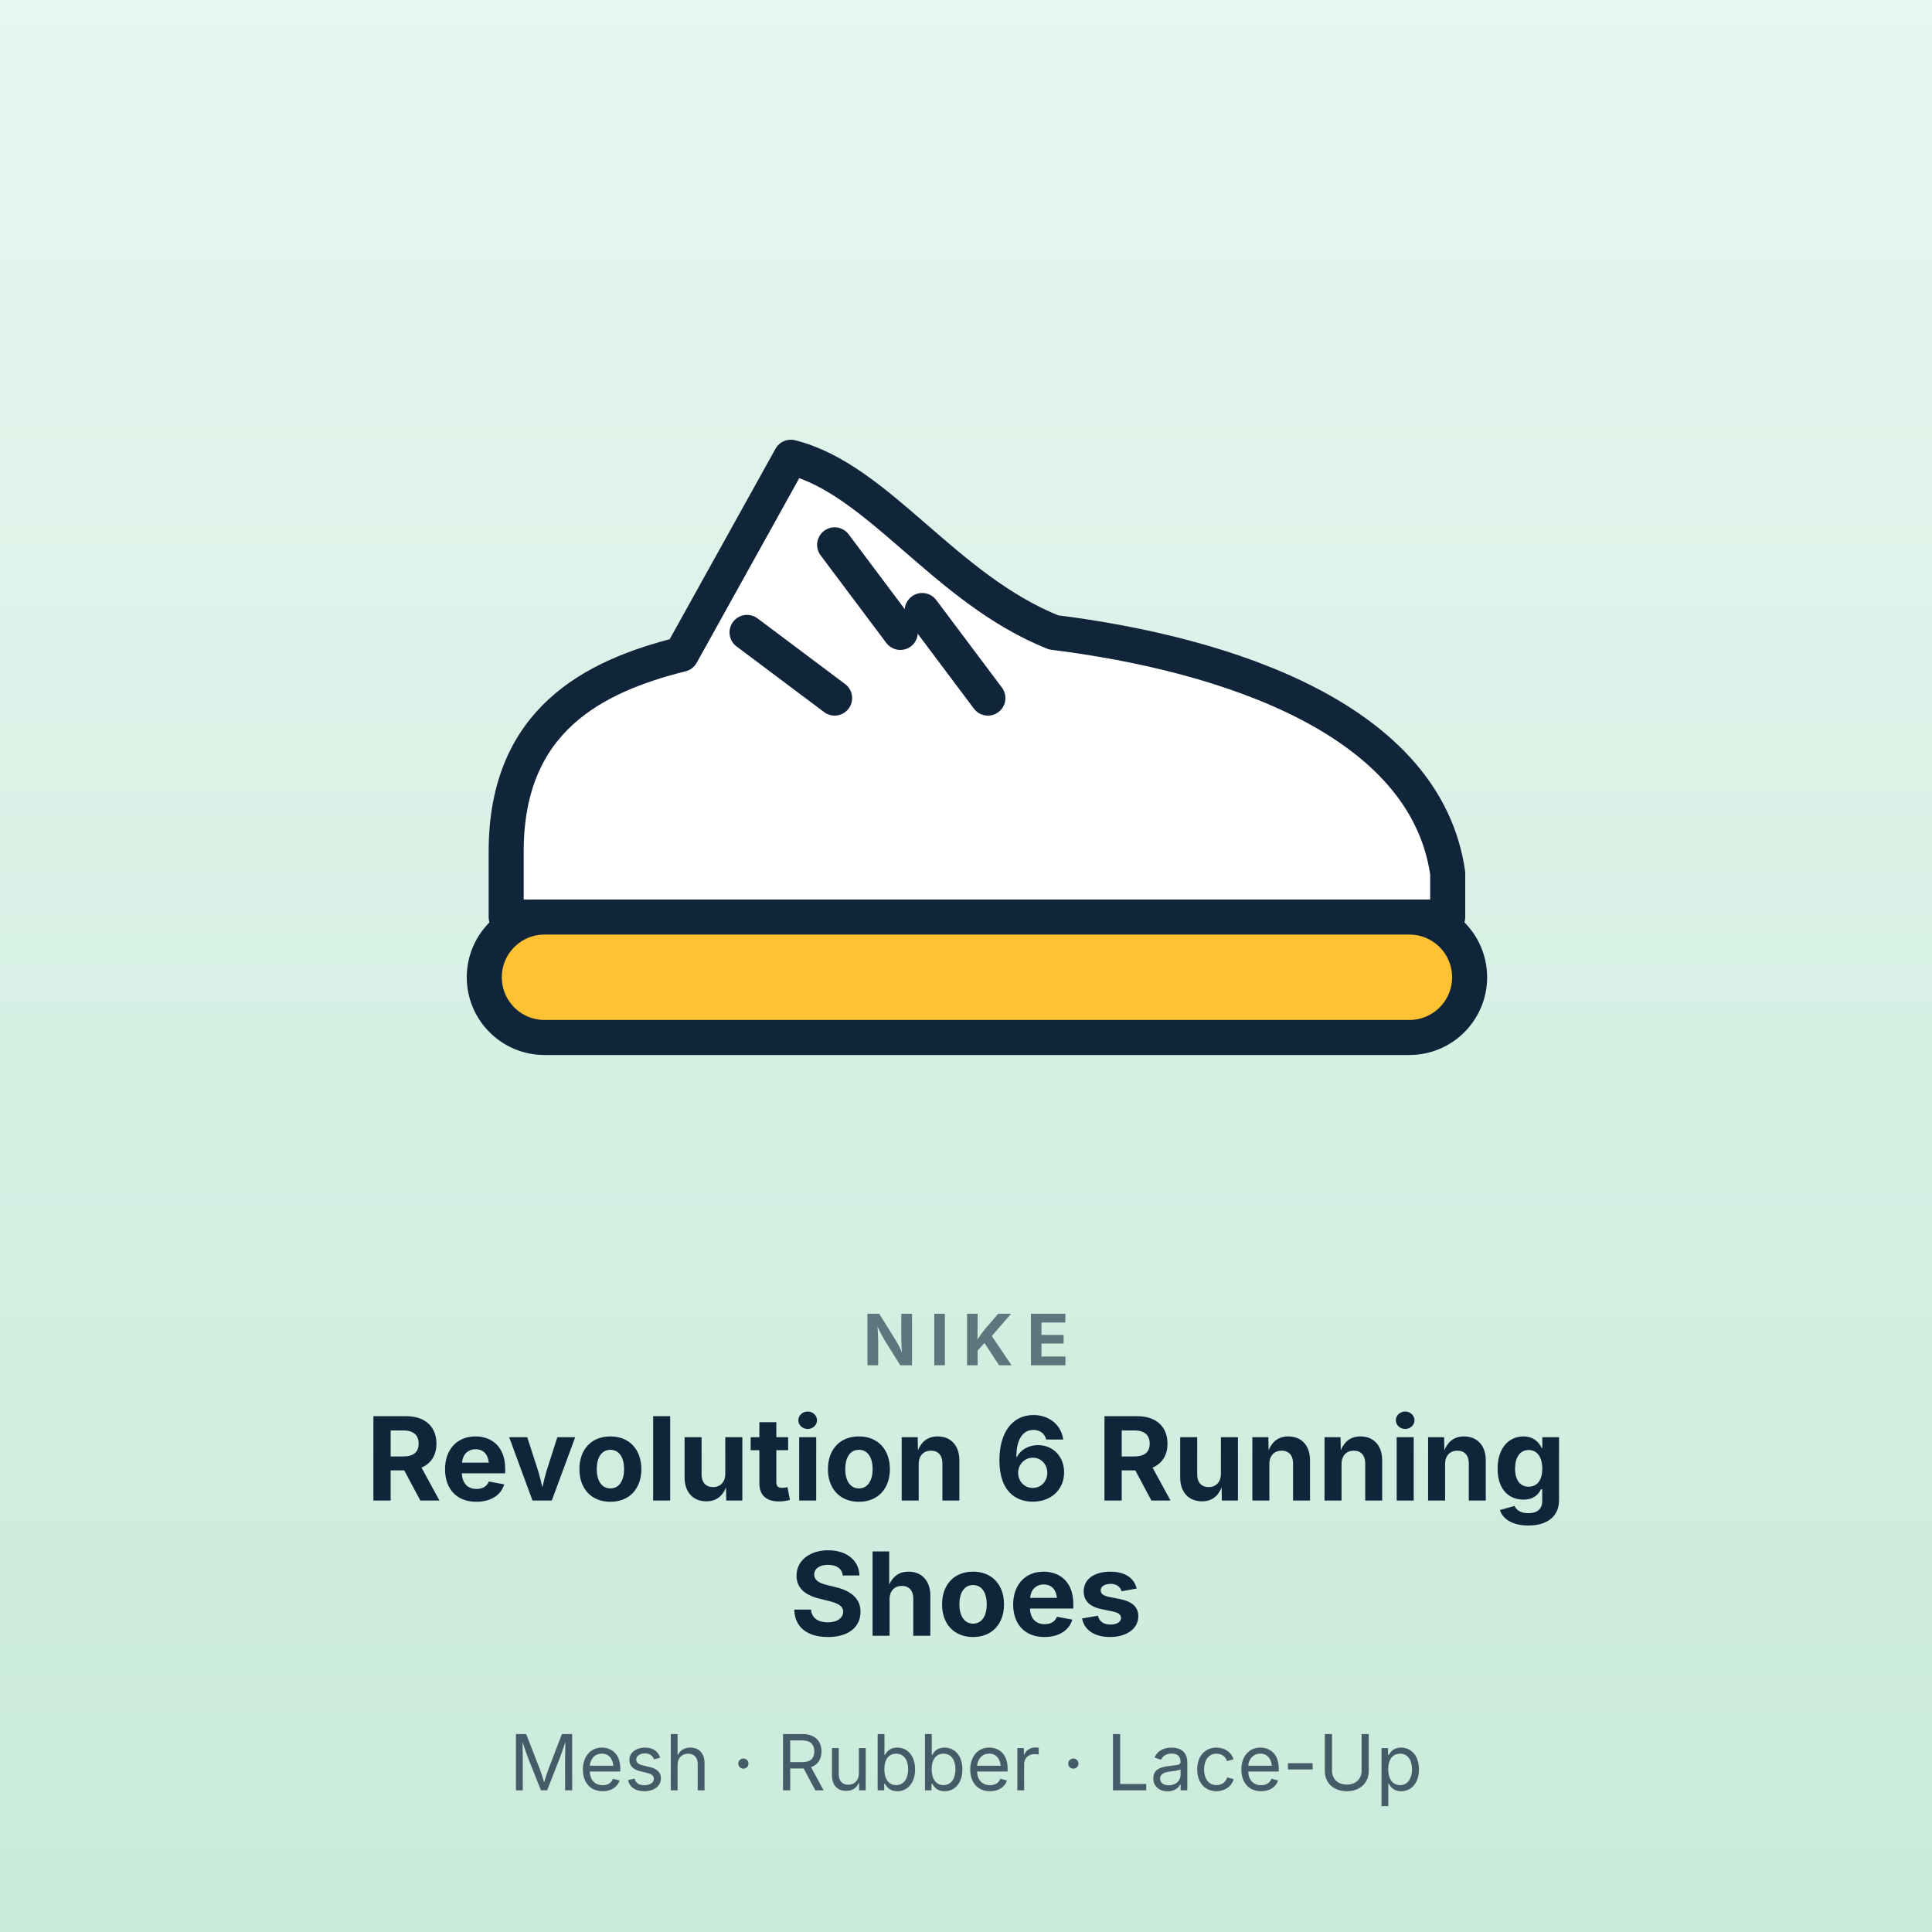
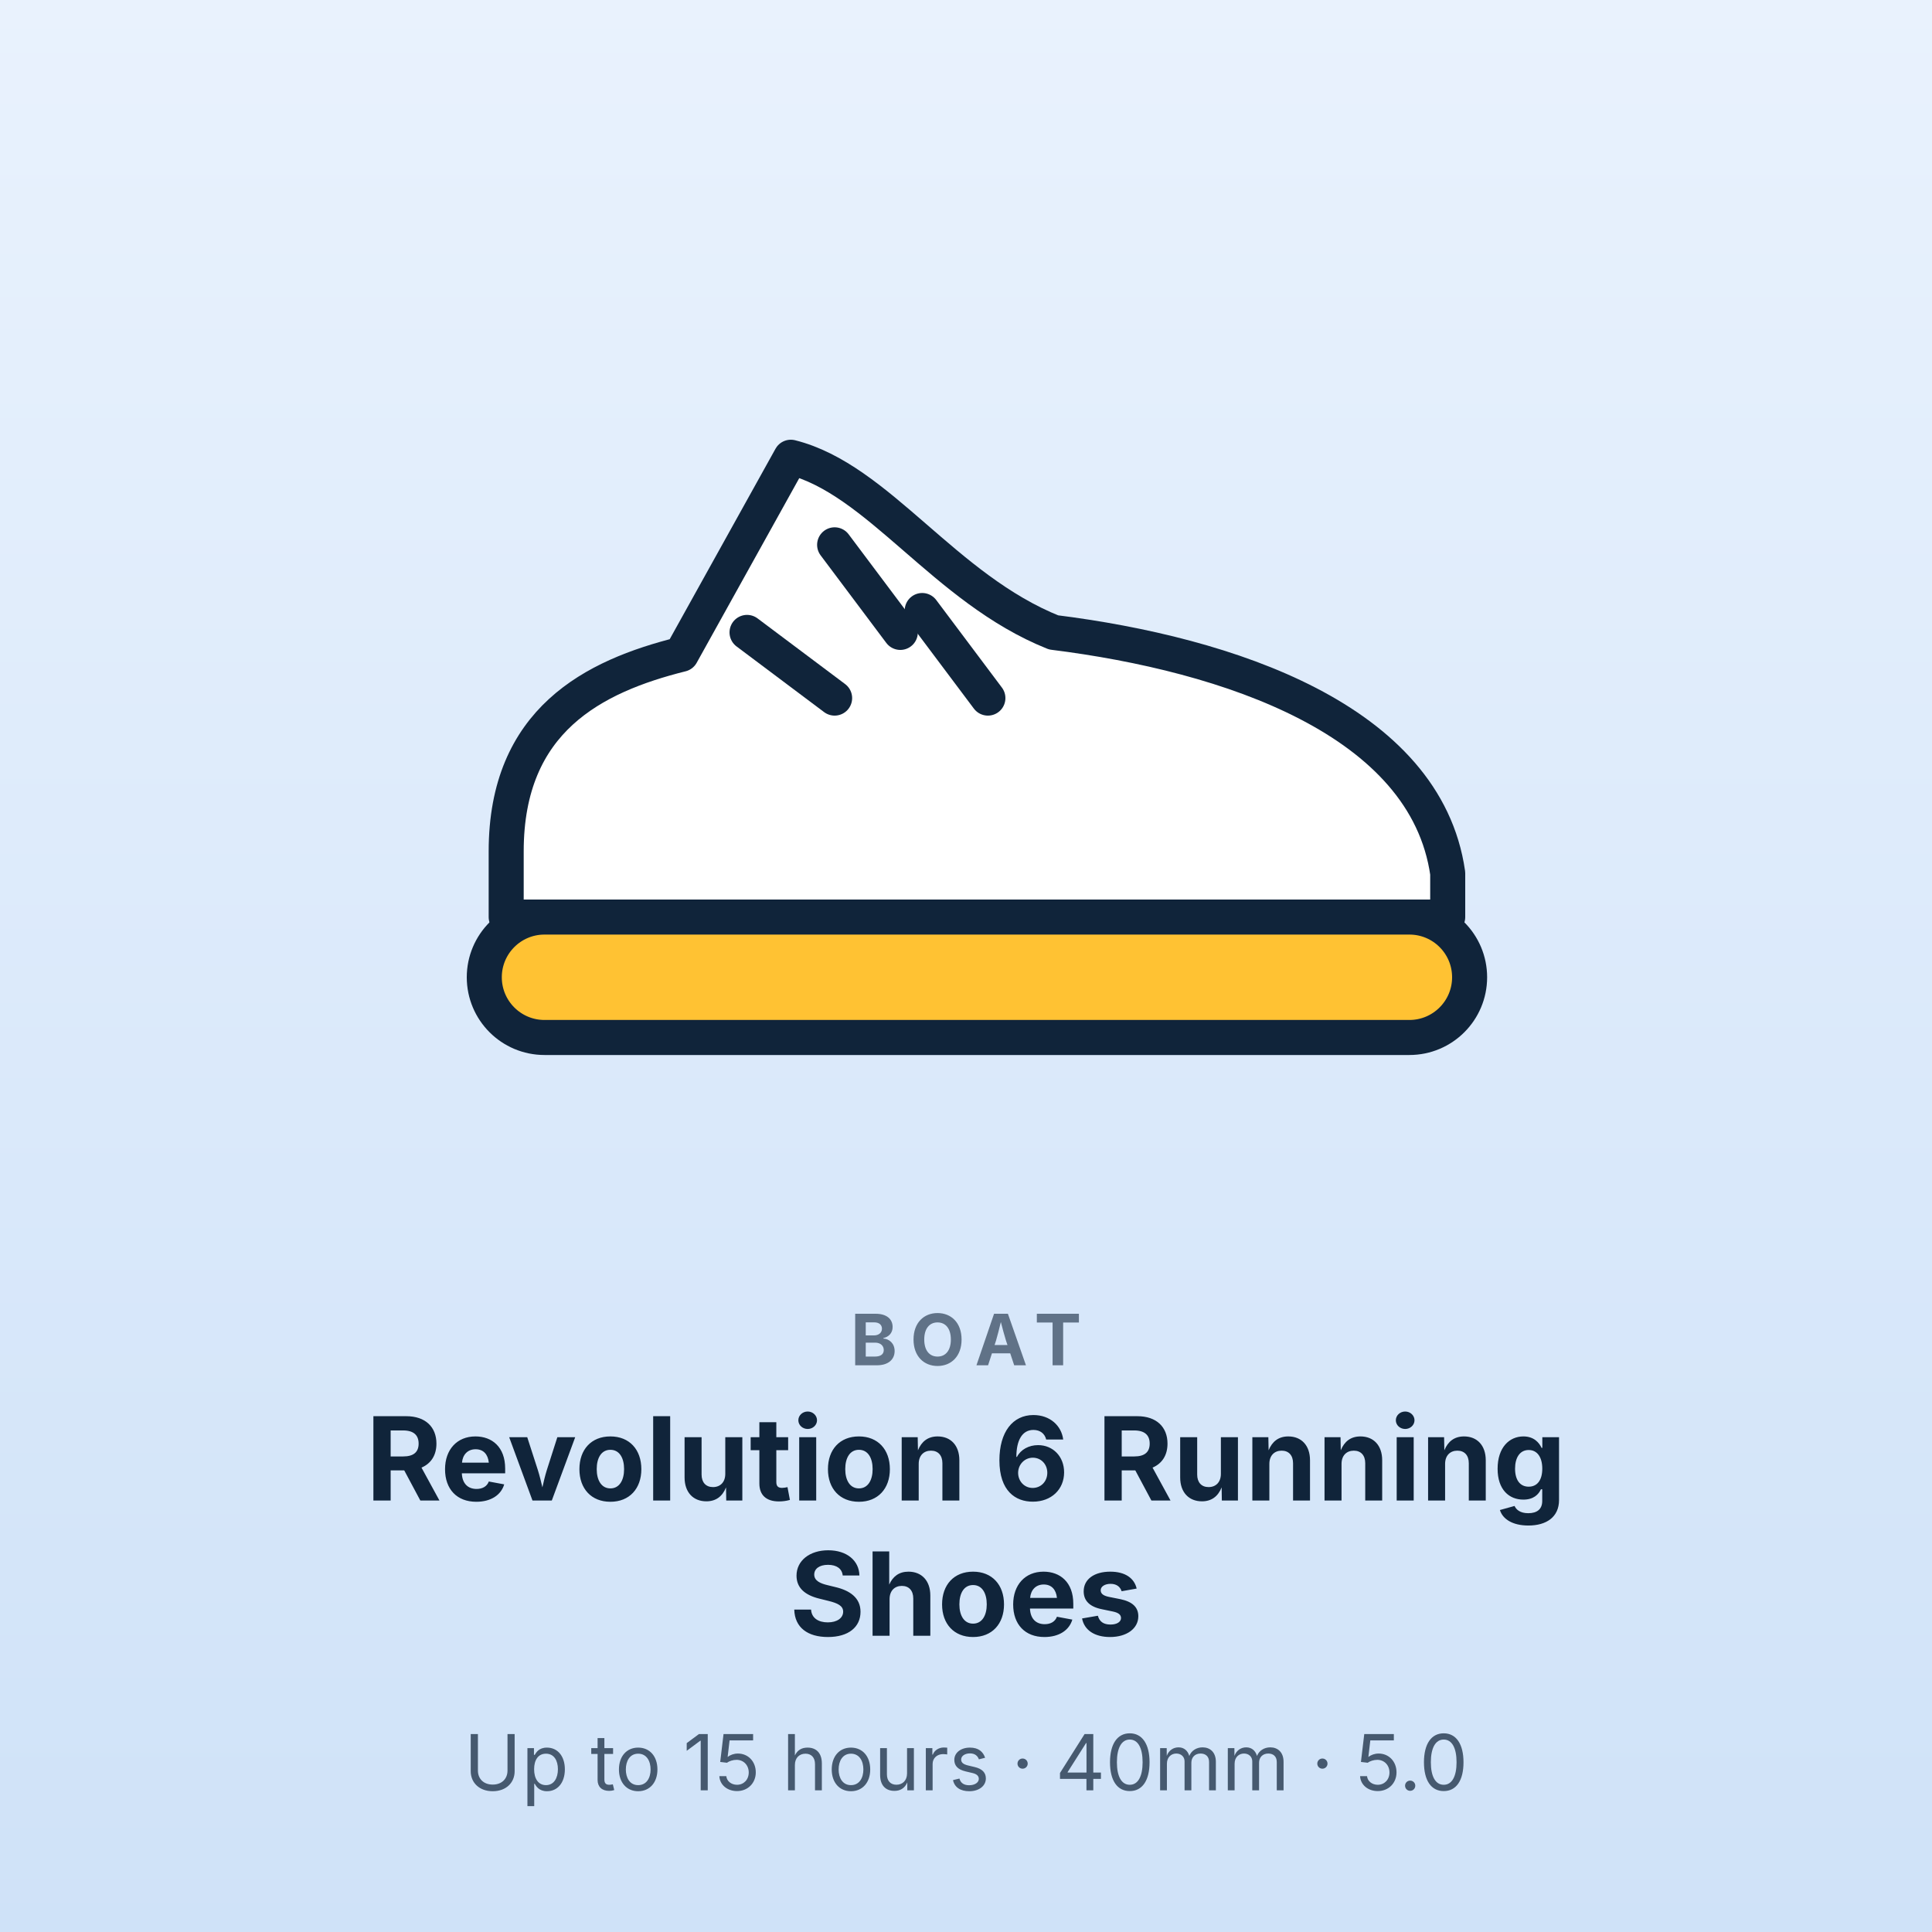
- <svg xmlns="http://www.w3.org/2000/svg" viewBox="0 0 600 600" role="img" aria-label="Nike Men's Revolution 6 Running Shoes">
+ <svg xmlns="http://www.w3.org/2000/svg" viewBox="0 0 600 600" role="img" aria-label="boAt Rockerz 450 Bluetooth On Ear Headphones">
  <defs>
    <linearGradient id="g" x1="0" y1="0" x2="0" y2="1">
-       <stop offset="0" stop-color="#e7f6ef" />
-       <stop offset="1" stop-color="#c9ebdb" />
+       <stop offset="0" stop-color="#e9f2fd" />
+       <stop offset="1" stop-color="#cfe2f8" />
    </linearGradient>
  </defs>
  <rect width="600" height="600" fill="url(#g)" />
  <g transform="translate(130 40) scale(3.4)">
    <path d="M8 66 C8 54 16 50 24 48 L34 30 C42 32 48 42 58 46 C74 48 92 54 94 68 L94 72 L8 72 Z" fill="#fff" stroke="#10243a" stroke-width="3.2" stroke-linejoin="round" stroke-linecap="round" />
    <rect x="6" y="72" width="90" height="11" rx="5.5" fill="#ffc233" stroke="#10243a" stroke-width="3.2" stroke-linejoin="round" stroke-linecap="round" />
    <line x1="38" y1="38" x2="44" y2="46" stroke="#10243a" stroke-width="3.2" stroke-linejoin="round" stroke-linecap="round" />
    <line x1="46" y1="44" x2="52" y2="52" stroke="#10243a" stroke-width="3.2" stroke-linejoin="round" stroke-linecap="round" />
    <line x1="30" y1="46" x2="38" y2="52" stroke="#10243a" stroke-width="3.2" stroke-linejoin="round" stroke-linecap="round" />
  </g>
-   <text x="300" y="424" text-anchor="middle" font-family="Inter, Arial, sans-serif" font-size="22" font-weight="700" letter-spacing="4" fill="#10243a" opacity=".6">NIKE</text>
+   <text x="300" y="424" text-anchor="middle" font-family="Inter, Arial, sans-serif" font-size="22" font-weight="700" letter-spacing="4" fill="#10243a" opacity=".6">BOAT</text>
  <text x="300" y="466" text-anchor="middle" font-family="Inter, Arial, sans-serif" font-size="36" font-weight="700" fill="#10243a">Revolution 6 Running</text>
  <text x="300" y="508" text-anchor="middle" font-family="Inter, Arial, sans-serif" font-size="36" font-weight="700" fill="#10243a">Shoes</text>
-   <text x="300" y="556" text-anchor="middle" font-family="Inter, Arial, sans-serif" font-size="24" fill="#10243a" opacity=".72">Mesh  ·  Rubber  ·  Lace-Up</text>
+   <text x="300" y="556" text-anchor="middle" font-family="Inter, Arial, sans-serif" font-size="24" fill="#10243a" opacity=".72">Up to 15 hours  ·  40mm  ·  5.0</text>
</svg>
